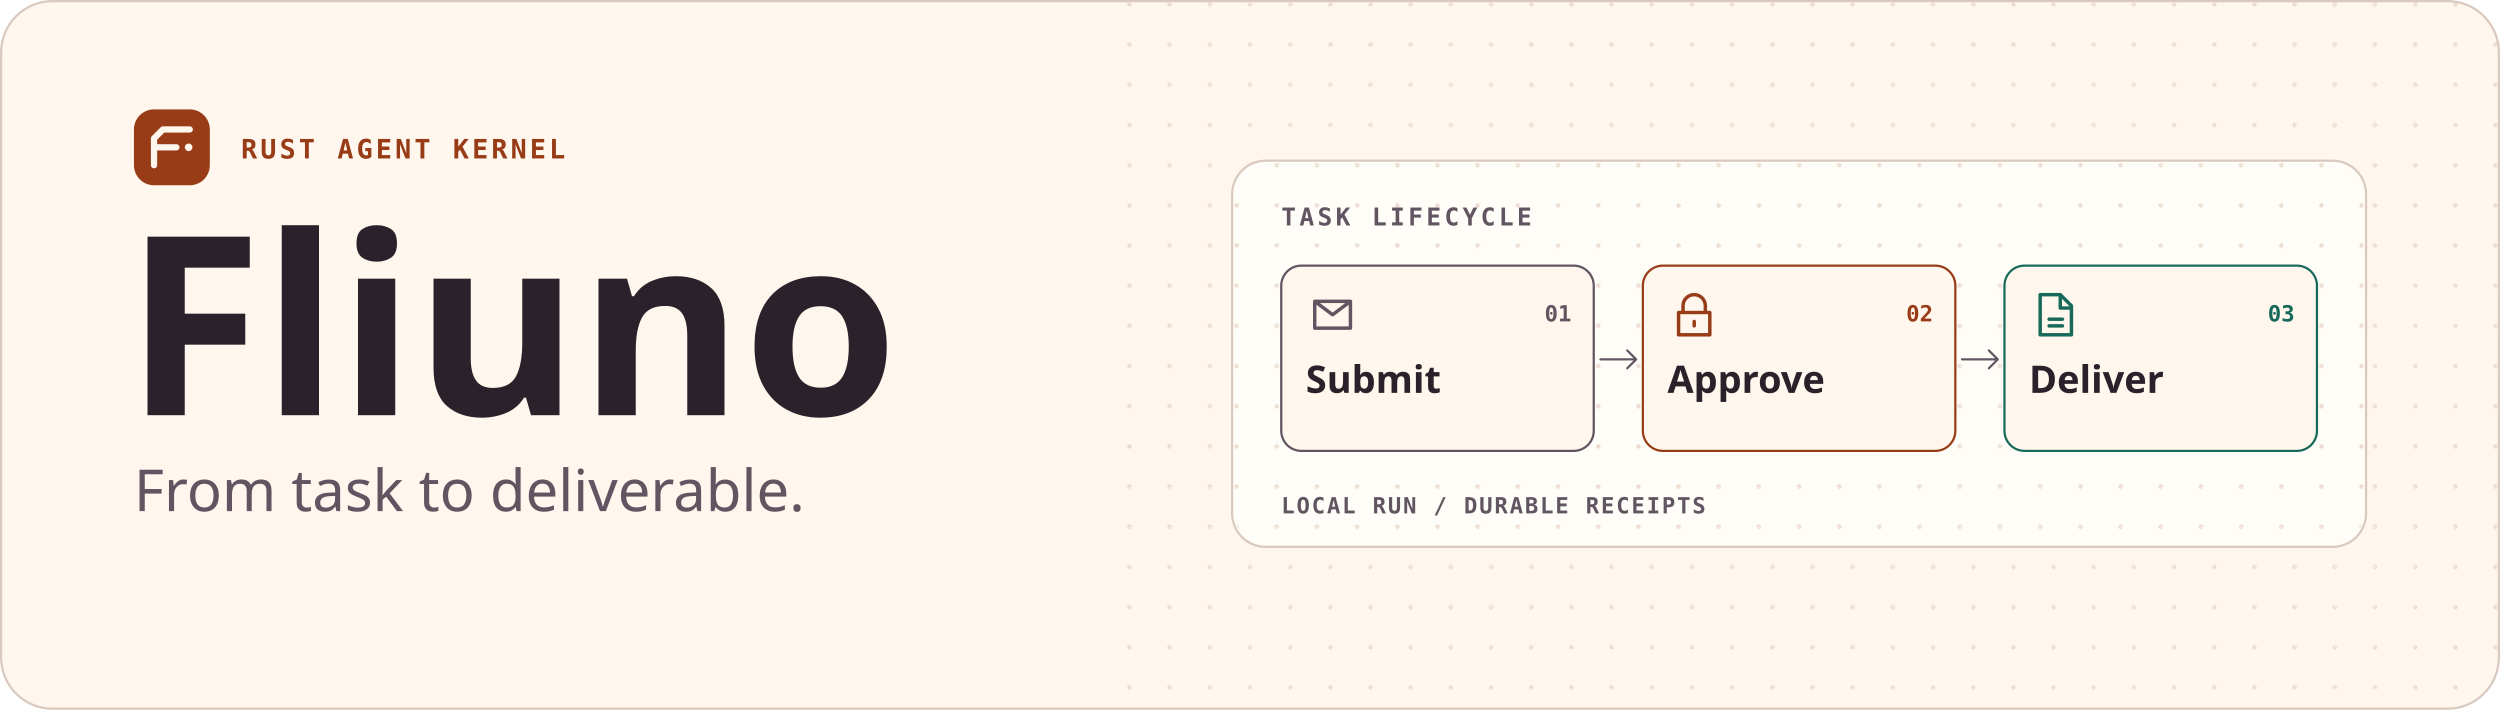
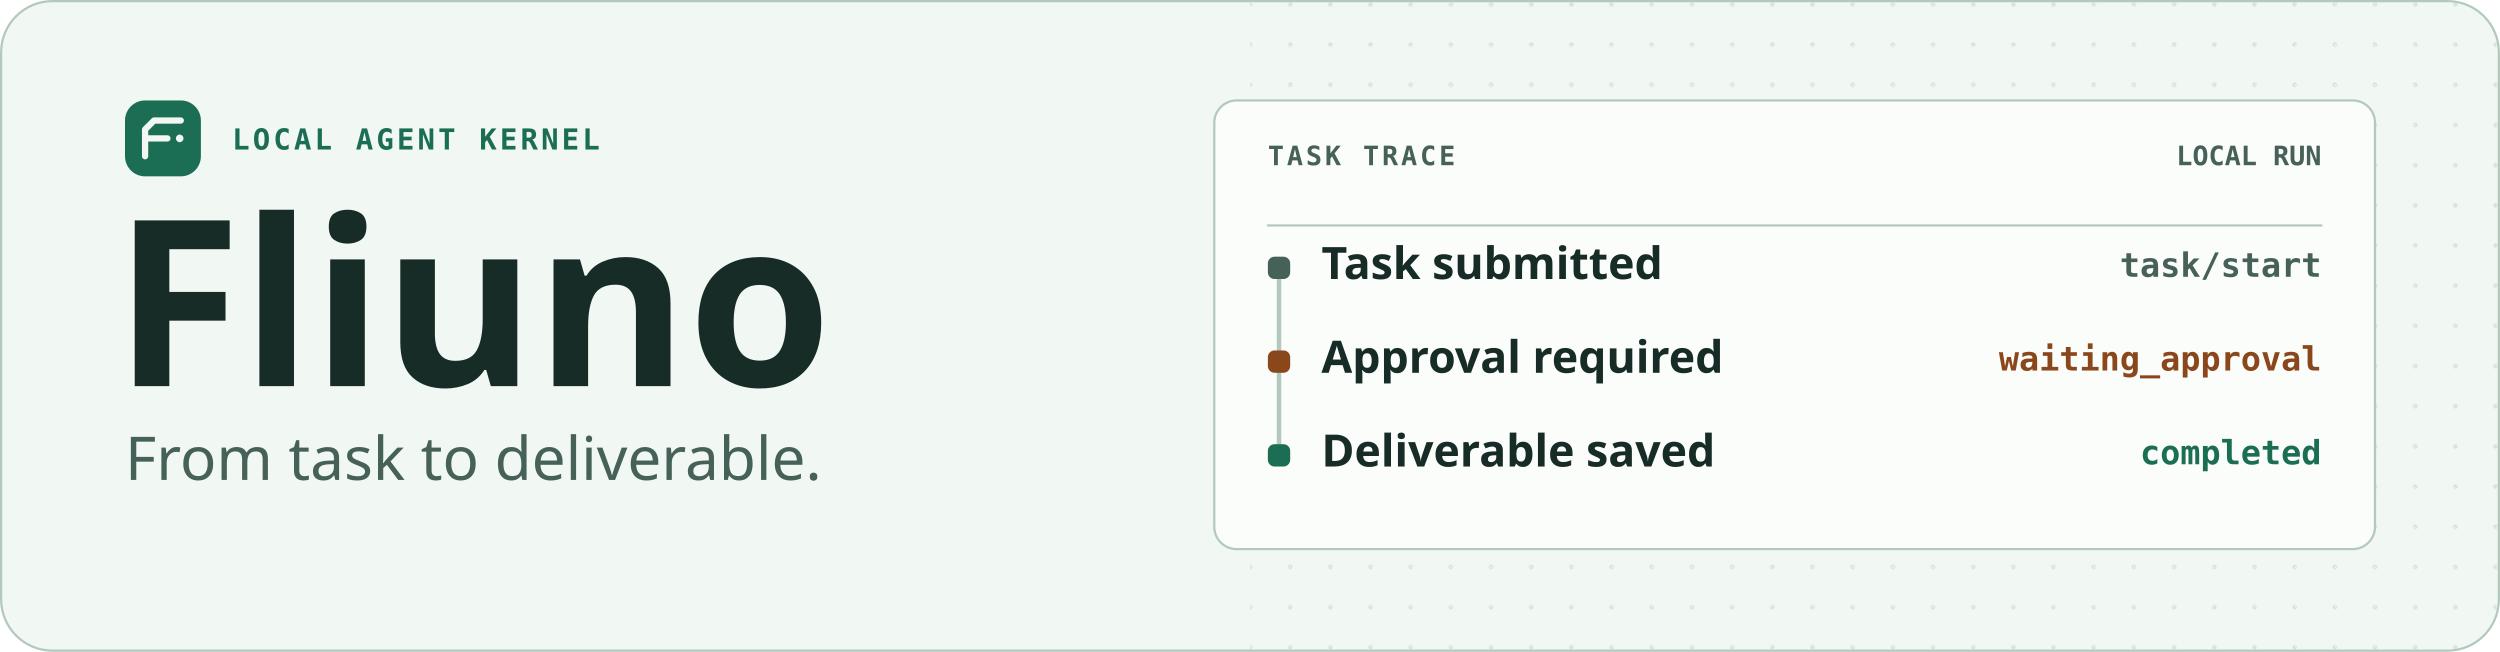
- <svg xmlns="http://www.w3.org/2000/svg" width="1120" height="318" viewBox="0 0 1120 318" role="img" aria-labelledby="title desc">
+ <svg xmlns="http://www.w3.org/2000/svg" width="1120" height="292" viewBox="0 0 1120 292" role="img" aria-labelledby="title desc">
  <defs>
    <clipPath id="frame">
-       <rect x="0.5" y="0.5" width="1119" height="317" rx="23" fill="#fff7ed" stroke="none" />
+       <rect x="0.5" y="0.5" width="1119" height="291" rx="23" fill="#f1f7f3" stroke="none" />
    </clipPath>
    <pattern id="grid" width="18" height="18" patternUnits="userSpaceOnUse">
-       <circle cx="2" cy="2" r="1" fill="#eadbd0" />
+       <circle cx="2" cy="2" r="1" fill="#d4e4dc" />
    </pattern>
  </defs>
  <g clip-path="url(#frame)">
-     <rect x="0" y="0" width="1120" height="318" rx="23" fill="#fff7ed" stroke="none" />
-     <rect x="504.0" y="0" width="616.0" height="318" rx="0" fill="url(#grid)" stroke="none" />
-     <g transform="translate(60 49)">
-       <rect x="0" y="0" width="34" height="34" rx="9" fill="#983c17" stroke="none" />
-       <path d="M9 25V13l4-4h12M9 17h10" fill="none" stroke="#fff7ed" stroke-width="2.8" stroke-linecap="round" stroke-linejoin="round" />
-       <circle cx="24.5" cy="17" r="1.7" fill="#fff7ed" />
+     <rect x="0" y="0" width="1120" height="292" rx="23" fill="#f1f7f3" stroke="none" />
+     <rect x="560" y="0" width="560" height="292" rx="0" fill="url(#grid)" stroke="none" />
+     <g transform="translate(56 45)">
+       <rect x="0" y="0" width="34" height="34" rx="9" fill="#1b6e54" stroke="none" />
+       <path d="M9 25V13l4-4h12M9 17h10" fill="none" stroke="#f1f7f3" stroke-width="2.8" stroke-linecap="round" stroke-linejoin="round" />
+       <circle cx="24.5" cy="17" r="1.7" fill="#f1f7f3" />
    </g>
-     <text x="108" y="71" font-family="'Cascadia Mono', Consolas, monospace" font-size="12" fill="#983c17" font-weight="650" letter-spacing="1.4" text-anchor="start">RUST AGENT KERNEL</text>
-     <text x="56" y="186" font-family="system-ui, 'Segoe UI', sans-serif" font-size="112" fill="#29222b" font-weight="800" letter-spacing="0" text-anchor="start">Fliuno</text>
-     <text x="60" y="229" font-family="system-ui, 'Segoe UI', sans-serif" font-size="26" fill="#615561" font-weight="500" letter-spacing="0" text-anchor="start">From task to deliverable.</text>
-     <g transform="translate(552 72)">
-       <rect x="0" y="0" width="508" height="173" rx="15" fill="#fffdf8" stroke="#d9c9bf" />
-       <rect x="1" y="1" width="506" height="171" rx="14" fill="url(#grid)" stroke="none" />
-       <text x="22" y="29" font-family="'Cascadia Mono', Consolas, monospace" font-size="11" fill="#615561" font-weight="650" letter-spacing="1.5" text-anchor="start">TASK LIFECYCLE</text>
-       <rect x="22" y="47" width="140" height="83" rx="9" fill="#fff7ed" stroke="#615561" />
-       <g transform="translate(33 57)">
-         <path d="M4 6h16v12H4zM4 6l8 6 8-6" fill="none" stroke="#615561" stroke-width="1.55" stroke-linecap="round" stroke-linejoin="round" />
-       </g>
-       <text x="152" y="72" font-family="'Cascadia Mono', Consolas, monospace" font-size="10" fill="#615561" font-weight="650" letter-spacing="0" text-anchor="end">01</text>
-       <text x="33" y="104" font-family="system-ui, 'Segoe UI', sans-serif" font-size="17" fill="#29222b" font-weight="650" letter-spacing="0" text-anchor="start">Submit</text>
-       <path d="M165 89h16m-4-4 4 4-4 4" fill="none" stroke="#615561" stroke-width="1" stroke-linecap="round" stroke-linejoin="round" />
-       <rect x="184" y="47" width="140" height="83" rx="9" fill="#fff7ed" stroke="#983c17" />
-       <g transform="translate(195 57)">
-         <path d="M7 11V8a5 5 0 0110 0v3M5 11h14v10H5zM12 15v2" fill="none" stroke="#983c17" stroke-width="1.55" stroke-linecap="round" stroke-linejoin="round" />
-       </g>
-       <text x="314" y="72" font-family="'Cascadia Mono', Consolas, monospace" font-size="10" fill="#983c17" font-weight="650" letter-spacing="0" text-anchor="end">02</text>
-       <text x="195" y="104" font-family="system-ui, 'Segoe UI', sans-serif" font-size="17" fill="#29222b" font-weight="650" letter-spacing="0" text-anchor="start">Approve</text>
-       <path d="M327 89h16m-4-4 4 4-4 4" fill="none" stroke="#615561" stroke-width="1" stroke-linecap="round" stroke-linejoin="round" />
-       <rect x="346" y="47" width="140" height="83" rx="9" fill="#fff7ed" stroke="#17695a" />
-       <g transform="translate(357 57)">
-         <path d="M5 3h9l5 5v13H5zM14 3v6h5M9 14h6M9 17h6" fill="none" stroke="#17695a" stroke-width="1.55" stroke-linecap="round" stroke-linejoin="round" />
-       </g>
-       <text x="476" y="72" font-family="'Cascadia Mono', Consolas, monospace" font-size="10" fill="#17695a" font-weight="650" letter-spacing="0" text-anchor="end">03</text>
-       <text x="357" y="104" font-family="system-ui, 'Segoe UI', sans-serif" font-size="17" fill="#29222b" font-weight="650" letter-spacing="0" text-anchor="start">Deliver</text>
-       <text x="22" y="158" font-family="'Cascadia Mono', Consolas, monospace" font-size="10" fill="#615561" font-weight="650" letter-spacing="0.8" text-anchor="start">LOCAL RUN  /  DURABLE RECEIPTS</text>
+     <text x="104" y="67" font-family="'Cascadia Mono', Consolas, monospace" font-size="13" fill="#1b6e54" font-weight="650" letter-spacing="1.4" text-anchor="start">LOCAL AGENT KERNEL</text>
+     <text x="51" y="173" font-family="system-ui, 'Segoe UI', sans-serif" font-size="104" fill="#172c26" font-weight="780" letter-spacing="0" text-anchor="start">Fliuno</text>
+     <text x="56" y="215" font-family="system-ui, 'Segoe UI', sans-serif" font-size="27" fill="#466158" font-weight="500" letter-spacing="0" text-anchor="start">From task to deliverable.</text>
+     <g transform="translate(544 45)">
+       <rect x="0" y="0" width="520" height="201" rx="10" fill="#fbfdfa" stroke="#b3c9be" />
+       <text x="24" y="29" font-family="'Cascadia Mono', Consolas, monospace" font-size="12" fill="#466158" font-weight="650" letter-spacing="1.3" text-anchor="start">TASK TRACE</text>
+       <text x="496" y="29" font-family="'Cascadia Mono', Consolas, monospace" font-size="12" fill="#466158" font-weight="650" letter-spacing="0" text-anchor="end">LOCAL RUN</text>
+       <path d="M24 56H496" fill="none" stroke="#b3c9be" stroke-width="1" stroke-linecap="round" stroke-linejoin="round" />
+       <path d="M29 75v84" fill="none" stroke="#b3c9be" stroke-width="2" stroke-linecap="round" stroke-linejoin="round" />
+       <rect x="24" y="70" width="10" height="10" rx="3" fill="#466158" stroke="none" />
+       <text x="48" y="80" font-family="system-ui, 'Segoe UI', sans-serif" font-size="20" fill="#172c26" font-weight="650" letter-spacing="0" text-anchor="start">Task submitted</text>
+       <text x="496" y="79" font-family="'Cascadia Mono', Consolas, monospace" font-size="15" fill="#466158" font-weight="650" letter-spacing="0" text-anchor="end">task/start</text>
+       <rect x="24" y="112" width="10" height="10" rx="3" fill="#8a471c" stroke="none" />
+       <text x="48" y="122" font-family="system-ui, 'Segoe UI', sans-serif" font-size="20" fill="#172c26" font-weight="650" letter-spacing="0" text-anchor="start">Approval required</text>
+       <text x="496" y="121" font-family="'Cascadia Mono', Consolas, monospace" font-size="15" fill="#8a471c" font-weight="650" letter-spacing="0" text-anchor="end">waiting_approval</text>
+       <rect x="24" y="154" width="10" height="10" rx="3" fill="#1b6e54" stroke="none" />
+       <text x="48" y="164" font-family="system-ui, 'Segoe UI', sans-serif" font-size="20" fill="#172c26" font-weight="650" letter-spacing="0" text-anchor="start">Deliverable saved</text>
+       <text x="496" y="163" font-family="'Cascadia Mono', Consolas, monospace" font-size="15" fill="#1b6e54" font-weight="650" letter-spacing="0" text-anchor="end">completed</text>
    </g>
  </g>
-   <rect x="0.5" y="0.5" width="1119" height="317" rx="23" fill="none" stroke="#d9c9bf" />
+   <rect x="0.5" y="0.5" width="1119" height="291" rx="23" fill="none" stroke="#b3c9be" />
</svg>
